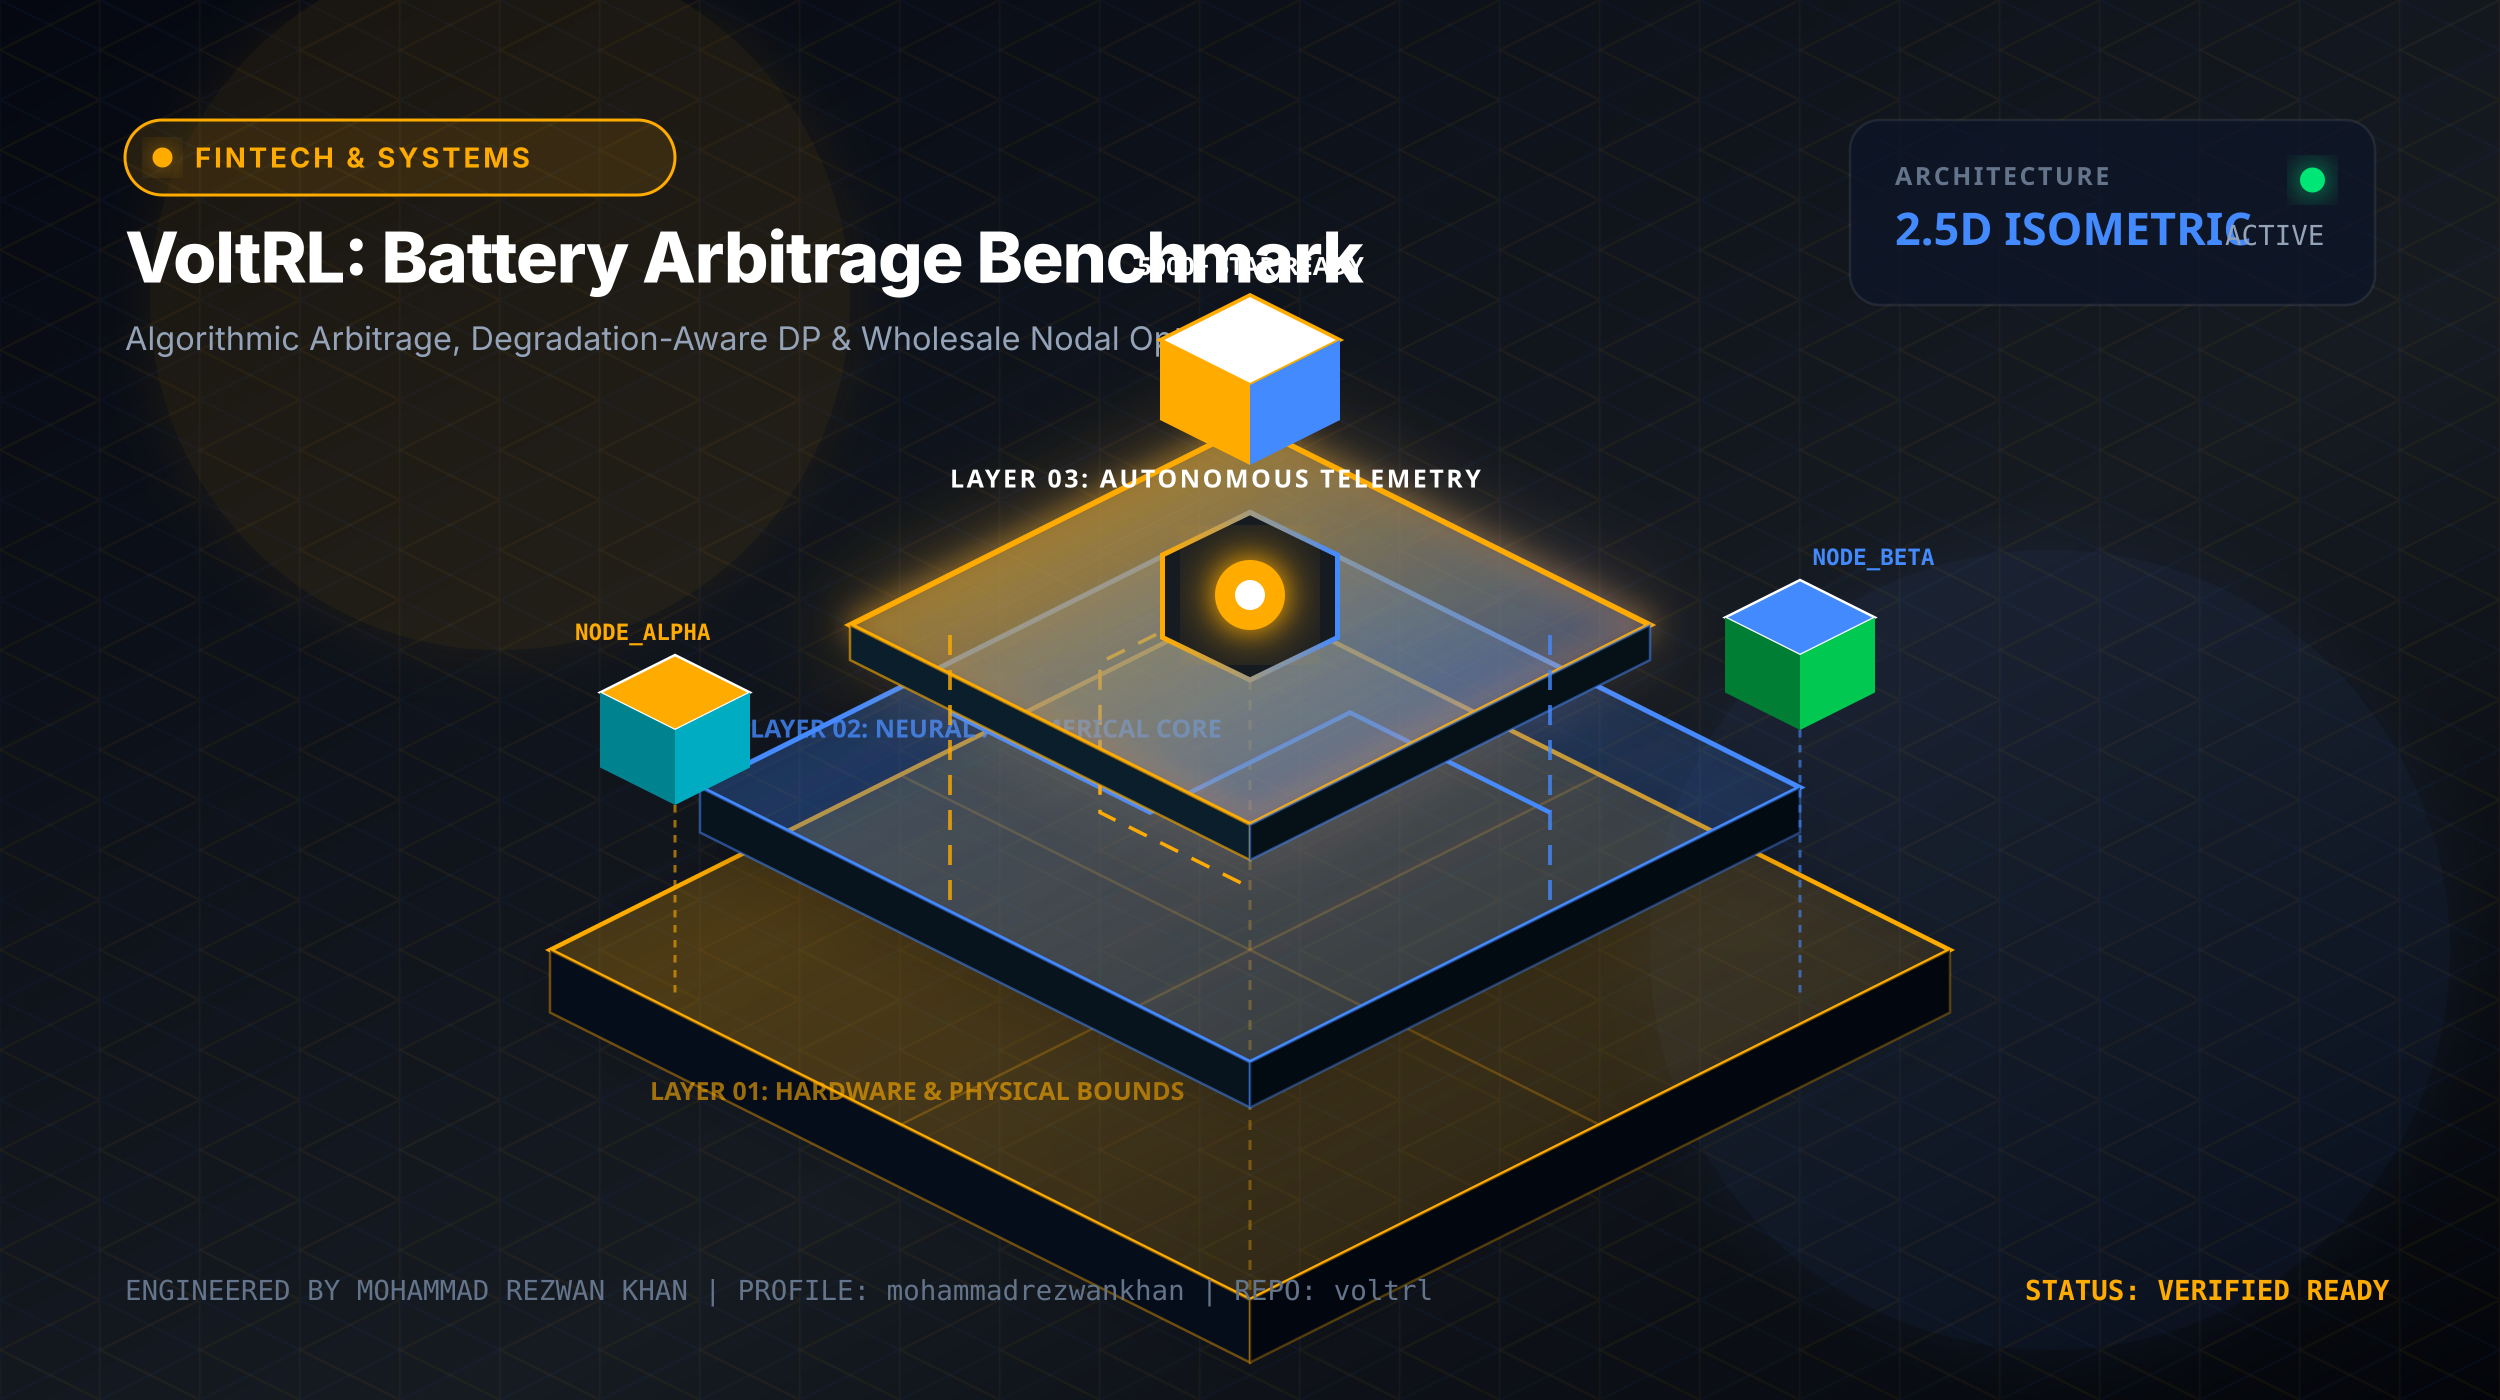
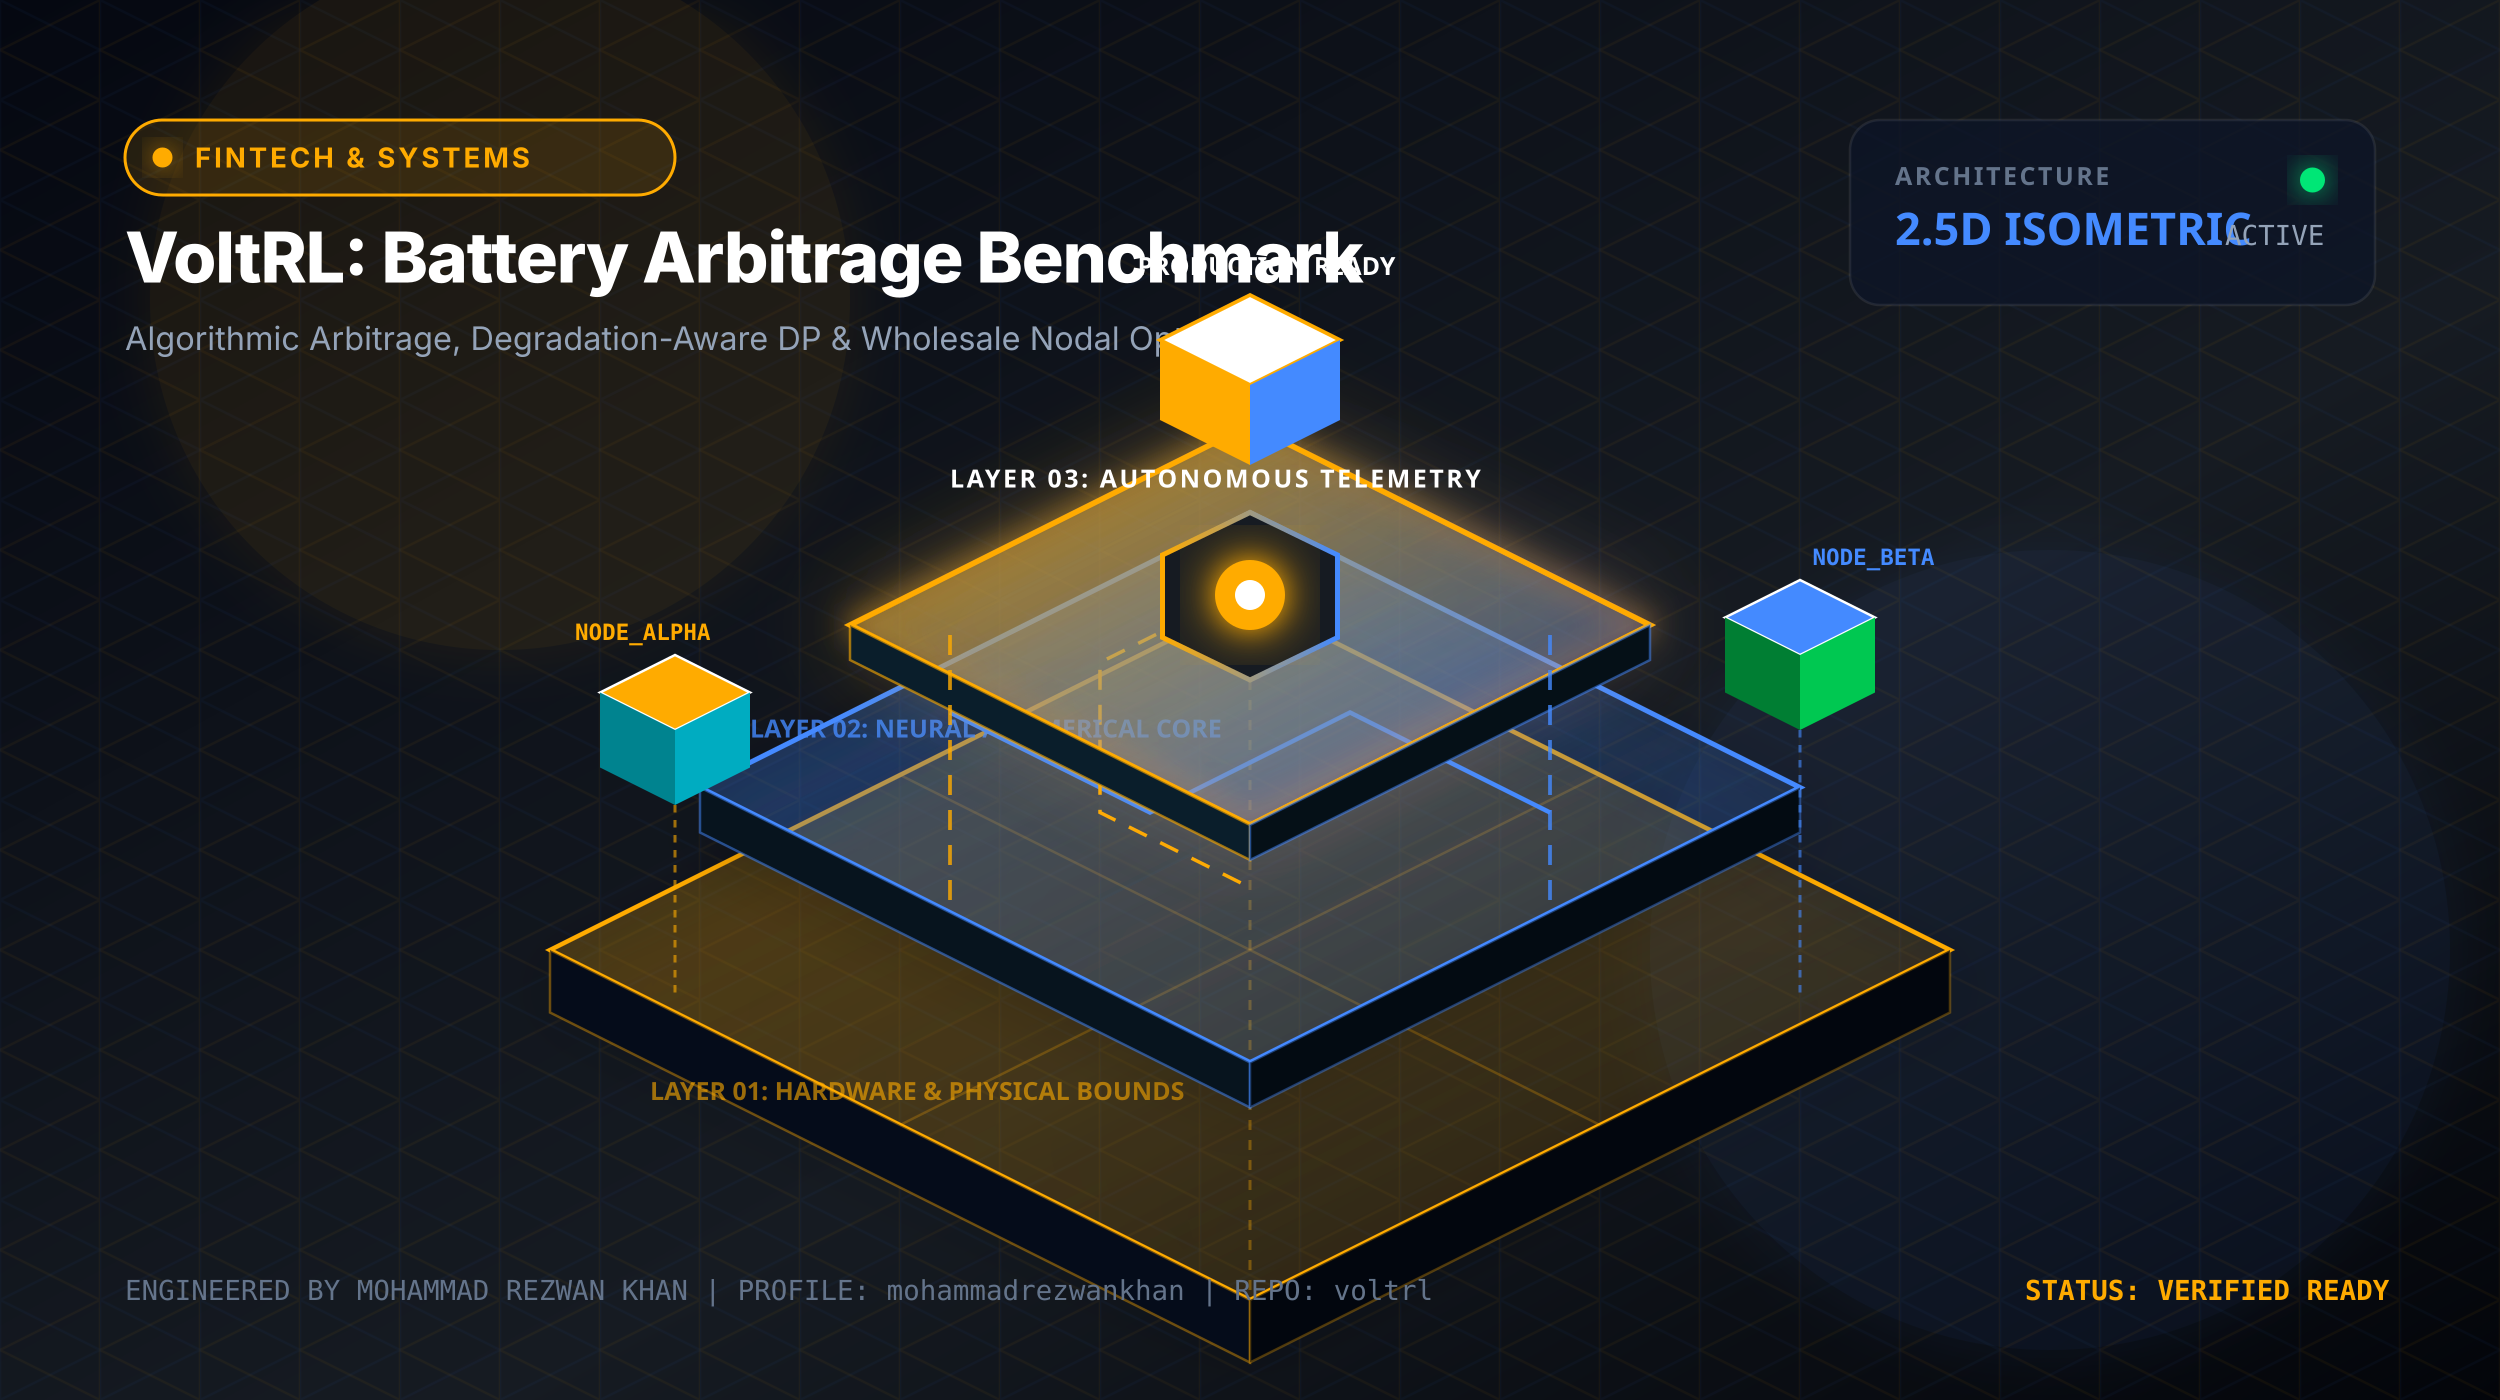
<svg xmlns="http://www.w3.org/2000/svg" viewBox="0 0 1000 560" width="100%" height="100%">
  <defs>
    <linearGradient id="bgGrad" x1="0%" y1="0%" x2="100%" y2="100%">
      <stop offset="0%" stop-color="#050811" />
      <stop offset="60%" stop-color="#161B22" />
      <stop offset="100%" stop-color="#03050a" />
    </linearGradient>
    <linearGradient id="primaryGrad" x1="0%" y1="0%" x2="100%" y2="0%">
      <stop offset="0%" stop-color="#FFAB00" />
      <stop offset="100%" stop-color="#448AFF" />
    </linearGradient>
    <linearGradient id="tier1Grad" x1="0%" y1="0%" x2="100%" y2="100%">
      <stop offset="0%" stop-color="#FFAB00" stop-opacity="0.25" />
      <stop offset="100%" stop-color="#FFAB00" stop-opacity="0.05" />
    </linearGradient>
    <linearGradient id="tier2Grad" x1="0%" y1="0%" x2="100%" y2="100%">
      <stop offset="0%" stop-color="#448AFF" stop-opacity="0.30" />
      <stop offset="100%" stop-color="#448AFF" stop-opacity="0.08" />
    </linearGradient>
    <linearGradient id="tier3Grad" x1="0%" y1="0%" x2="100%" y2="100%">
      <stop offset="0%" stop-color="#FFAB00" stop-opacity="0.45" />
      <stop offset="100%" stop-color="#448AFF" stop-opacity="0.15" />
    </linearGradient>
    <filter id="ambientGlow" x="-30%" y="-30%" width="160%" height="160%">
      <feGaussianBlur stdDeviation="12" result="blur" />
      <feComposite in="SourceGraphic" in2="blur" operator="over" />
    </filter>
    <filter id="intenseGlow" x="-50%" y="-50%" width="200%" height="200%">
      <feGaussianBlur stdDeviation="6" result="blur1" />
      <feGaussianBlur stdDeviation="18" result="blur2" />
      <feMerge>
        <feMergeNode in="blur2" />
        <feMergeNode in="blur1" />
        <feMergeNode in="SourceGraphic" />
      </feMerge>
    </filter>
    <filter id="dropShadow" x="-20%" y="-20%" width="140%" height="140%">
      <feDropShadow dx="0" dy="16" stdDeviation="14" flood-color="#000000" flood-opacity="0.75" />
    </filter>
    <pattern id="isoGrid" width="40" height="40" patternUnits="userSpaceOnUse">
      <path d="M 40 0 L 0 20 L 40 40 Z" fill="none" stroke="#FFAB00" stroke-opacity="0.05" stroke-width="1" />
      <path d="M 0 0 L 40 20 L 0 40 Z" fill="none" stroke="#448AFF" stroke-opacity="0.04" stroke-width="1" />
    </pattern>
  </defs>
  <style>
    @keyframes float1 {
      0%, 100% { transform: translateY(0px) rotate(0deg); }
      50% { transform: translateY(-12px) rotate(0.5deg); }
    }
    @keyframes float2 {
      0%, 100% { transform: translateY(0px); }
      50% { transform: translateY(-16px); }
    }
    @keyframes pulseGlow {
      0%, 100% { opacity: 0.45; filter: drop-shadow(0 0 4px #FFAB00); }
      50% { opacity: 0.95; filter: drop-shadow(0 0 16px #FFAB00); }
    }
    @keyframes streamFlow {
      0% { stroke-dashoffset: 120; }
      100% { stroke-dashoffset: 0; }
    }
    .floating-tier { animation: float1 7s ease-in-out infinite; }
    .floating-node { animation: float2 5s ease-in-out infinite; }
    .pulsing-circuit { animation: pulseGlow 3.5s ease-in-out infinite; }
    .data-stream { stroke-dasharray: 8 6; animation: streamFlow 2.5s linear infinite; }
  </style>
  <rect width="1000" height="560" fill="url(#bgGrad)" />
  <rect width="1000" height="560" fill="url(#isoGrid)" />
  <circle cx="200" cy="120" r="140" fill="#FFAB00" opacity="0.08" filter="url(#ambientGlow)" />
  <circle cx="820" cy="380" r="160" fill="#448AFF" opacity="0.07" filter="url(#ambientGlow)" />
  <g transform="translate(50, 48)">
    <rect x="0" y="0" width="220" height="30" rx="15" fill="#FFAB00" fill-opacity="0.12" stroke="#FFAB00" stroke-width="1.2" />
    <circle cx="15" cy="15" r="4" fill="#FFAB00" filter="url(#intenseGlow)" />
    <text x="28" y="19" fill="#FFAB00" font-family="system-ui, -apple-system, sans-serif" font-size="11" font-weight="700" letter-spacing="1.2">FINTECH &amp; SYSTEMS</text>
    <text x="0" y="65" fill="#FFFFFF" font-family="system-ui, -apple-system, sans-serif" font-size="28" font-weight="800" letter-spacing="-0.5">VoltRL: Battery Arbitrage Benchmark</text>
    <text x="0" y="92" fill="#94A3B8" font-family="system-ui, -apple-system, sans-serif" font-size="13" font-weight="400">Algorithmic Arbitrage, Degradation-Aware DP &amp; Wholesale Nodal Optimization</text>
  </g>
  <g transform="translate(740, 48)">
    <rect x="0" y="0" width="210" height="74" rx="12" fill="#0D1527" fill-opacity="0.75" stroke="rgba(255,255,255,0.08)" stroke-width="1" />
    <text x="18" y="26" fill="#64748B" font-family="system-ui, sans-serif" font-size="10" font-weight="600" letter-spacing="1">ARCHITECTURE</text>
    <text x="18" y="50" fill="#448AFF" font-family="system-ui, sans-serif" font-size="18" font-weight="700">2.5D ISOMETRIC</text>
    <circle cx="185" cy="24" r="5" fill="#00E676" filter="url(#intenseGlow)" />
    <text x="150" y="50" fill="#94A3B8" font-family="monospace" font-size="11">ACTIVE</text>
  </g>
  <g transform="translate(500, 340)">
    <g class="floating-tier" style="animation-delay: 0s;">
      <polygon points="0,-100 280,40 0,180 -280,40" fill="url(#tier1Grad)" stroke="#FFAB00" stroke-width="1.8" filter="url(#dropShadow)" />
      <polygon points="-280,40 0,180 0,205 -280,65" fill="#050C1A" stroke="#FFAB00" stroke-opacity="0.4" stroke-width="1" />
      <polygon points="0,180 280,40 280,65 0,205" fill="#02060E" stroke="#FFAB00" stroke-opacity="0.3" stroke-width="1" />
      <line x1="-140" y1="-30" x2="140" y2="110" stroke="#FFAB00" stroke-opacity="0.25" stroke-width="1" />
      <line x1="140" y1="-30" x2="-140" y2="110" stroke="#FFAB00" stroke-opacity="0.25" stroke-width="1" />
      <line x1="0" y1="-100" x2="0" y2="180" stroke="#FFAB00" stroke-opacity="0.35" stroke-width="1.2" stroke-dasharray="4 4" />
      <text x="-240" y="100" fill="#FFAB00" opacity="0.6" font-family="system-ui, sans-serif" font-size="10" font-weight="700">LAYER 01: HARDWARE &amp; PHYSICAL BOUNDS</text>
    </g>
    <g class="floating-tier" style="animation-delay: -1.8s; transform: translateY(-55px);">
      <polygon points="0,-80 220,30 0,140 -220,30" fill="url(#tier2Grad)" stroke="#448AFF" stroke-width="2" filter="url(#dropShadow)" />
      <polygon points="-220,30 0,140 0,158 -220,48" fill="#07141E" stroke="#448AFF" stroke-opacity="0.5" stroke-width="1" />
      <polygon points="0,140 220,30 220,48 0,158" fill="#030B12" stroke="#448AFF" stroke-opacity="0.4" stroke-width="1" />
      <polyline points="-120,0 -40,40 40,0 120,40" fill="none" stroke="#448AFF" stroke-width="1.8" class="pulsing-circuit" />
      <polyline points="0,-50 -60,-20 -60,40 0,70" fill="none" stroke="#FFAB00" stroke-width="1.4" class="data-stream" />
      <text x="-200" y="10" fill="#448AFF" opacity="0.8" font-family="system-ui, sans-serif" font-size="10" font-weight="700">LAYER 02: NEURAL / NUMERICAL CORE</text>
    </g>
    <g class="floating-tier" style="animation-delay: -3.6s; transform: translateY(-110px);">
      <polygon points="0,-60 160,20 0,100 -160,20" fill="url(#tier3Grad)" stroke="#FFAB00" stroke-width="2.2" filter="url(#intenseGlow)" />
      <polygon points="-160,20 0,100 0,114 -160,34" fill="#0A1E2B" stroke="#FFAB00" stroke-opacity="0.6" stroke-width="1" />
      <polygon points="0,100 160,20 160,34 0,114" fill="#051017" stroke="#448AFF" stroke-opacity="0.5" stroke-width="1" />
      <polygon points="0,-25 35,-8 35,25 0,42 -35,25 -35,-8" fill="#161B22" stroke="url(#primaryGrad)" stroke-width="2" />
      <circle cx="0" cy="8" r="14" fill="#FFAB00" filter="url(#intenseGlow)" class="pulsing-circuit" />
      <circle cx="0" cy="8" r="6" fill="#FFFFFF" />
      <text x="-120" y="-35" fill="#FFFFFF" font-family="system-ui, sans-serif" font-size="10" font-weight="800" letter-spacing="1">LAYER 03: AUTONOMOUS TELEMETRY</text>
    </g>
    <g class="floating-node" style="animation-delay: -0.5s; transform: translate(-230px, -60px);">
      <polygon points="0,-18 30,-3 0,12 -30,-3" fill="#FFAB00" stroke="#FFFFFF" stroke-width="1" />
      <polygon points="-30,-3 0,12 0,42 -30,27" fill="#00838F" />
      <polygon points="0,12 30,-3 30,27 0,42" fill="#00ACC1" />
      <line x1="0" y1="42" x2="0" y2="120" stroke="#FFAB00" stroke-width="1.2" stroke-dasharray="3 3" opacity="0.6" />
      <text x="-40" y="-24" fill="#FFAB00" font-family="monospace" font-size="9" font-weight="700">NODE_ALPHA</text>
    </g>
    <g class="floating-node" style="animation-delay: -2.3s; transform: translate(220px, -90px);">
      <polygon points="0,-18 30,-3 0,12 -30,-3" fill="#448AFF" stroke="#FFFFFF" stroke-width="1" />
      <polygon points="-30,-3 0,12 0,42 -30,27" fill="#007E33" />
      <polygon points="0,12 30,-3 30,27 0,42" fill="#00C851" />
      <line x1="0" y1="42" x2="0" y2="150" stroke="#448AFF" stroke-width="1.2" stroke-dasharray="3 3" opacity="0.6" />
      <text x="5" y="-24" fill="#448AFF" font-family="monospace" font-size="9" font-weight="700">NODE_BETA</text>
    </g>
    <g class="floating-node" style="animation-delay: -3.8s; transform: translate(0px, -200px);">
      <polygon points="0,-22 36,-4 0,14 -36,-4" fill="#FFFFFF" stroke="#FFAB00" stroke-width="1.5" />
      <polygon points="-36,-4 0,14 0,46 -36,28" fill="#FFAB00" />
      <polygon points="0,14 36,-4 36,28 0,46" fill="#448AFF" />
      <line x1="0" y1="46" x2="0" y2="90" stroke="url(#primaryGrad)" stroke-width="2" class="pulsing-circuit" />
-       <text x="-45" y="-30" fill="#FFFFFF" font-family="system-ui, sans-serif" font-size="10" font-weight="800">5000+ STAR READY</text>
+       <text x="-45" y="-30" fill="#FFFFFF" font-family="system-ui, sans-serif" font-size="10" font-weight="800">PRODUCTION READY</text>
    </g>
    <line x1="-120" y1="20" x2="-120" y2="-90" stroke="#FFAB00" stroke-width="1.5" class="data-stream" opacity="0.8" />
    <line x1="120" y1="20" x2="120" y2="-90" stroke="#448AFF" stroke-width="1.5" class="data-stream" opacity="0.8" />
  </g>
  <g transform="translate(50, 520)">
    <text x="0" y="0" fill="#64748B" font-family="monospace" font-size="11">ENGINEERED BY MOHAMMAD REZWAN KHAN | PROFILE: mohammadrezwankhan | REPO: voltrl</text>
    <text x="760" y="0" fill="#FFAB00" font-family="monospace" font-size="11" font-weight="700">STATUS: VERIFIED READY</text>
  </g>
</svg>
